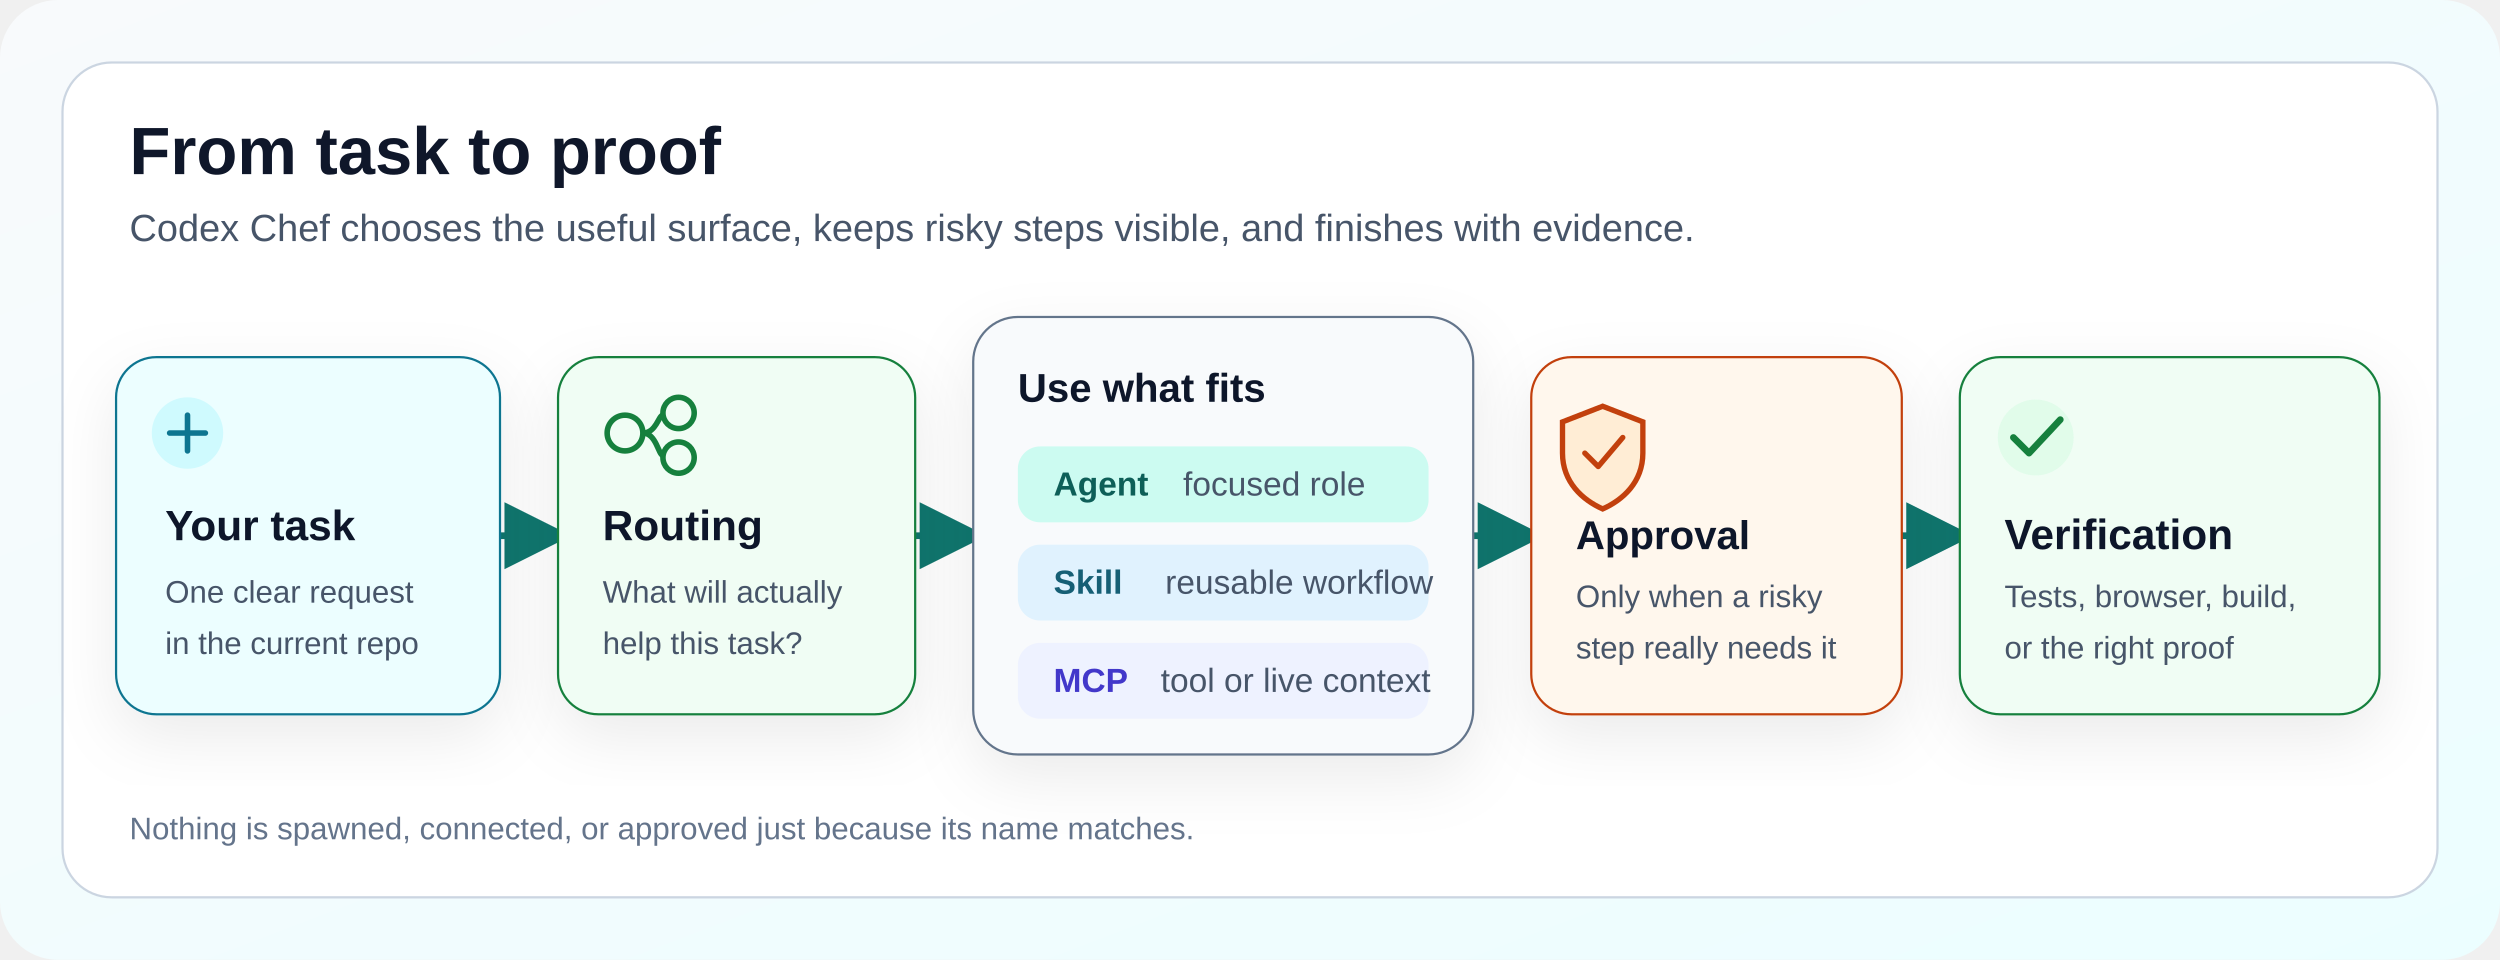
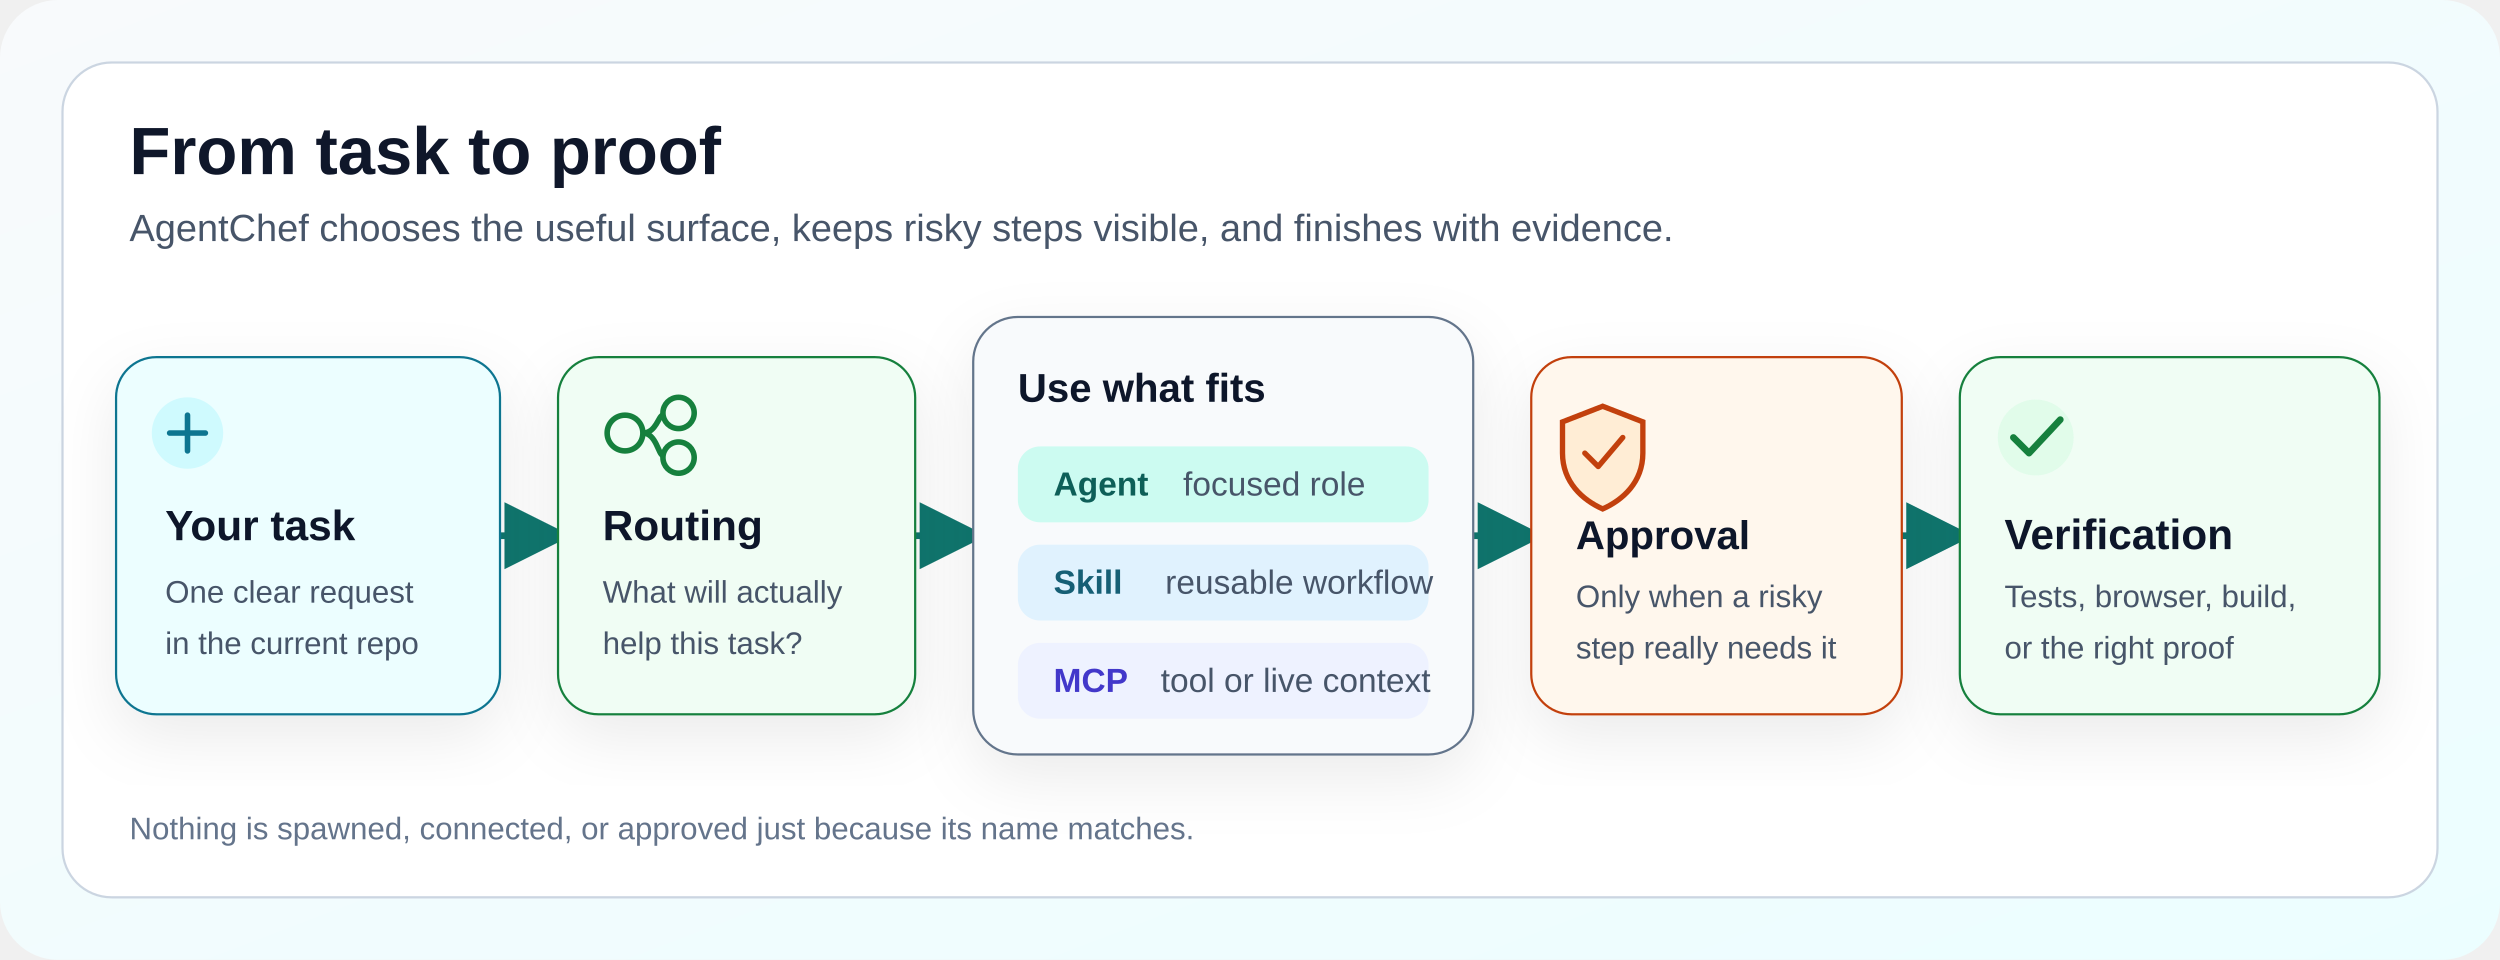
<svg xmlns="http://www.w3.org/2000/svg" width="1120" height="430" viewBox="0 0 1120 430" role="img" aria-labelledby="title desc">
  <defs>
    <linearGradient id="bg" x1="0" y1="0" x2="1" y2="1">
      <stop offset="0%" stop-color="#f8fafc" />
      <stop offset="100%" stop-color="#ecfeff" />
    </linearGradient>
    <filter id="shadow" x="-20%" y="-20%" width="140%" height="140%">
      <feDropShadow dx="0" dy="10" stdDeviation="14" flood-color="#0f172a" flood-opacity="0.08" />
    </filter>
    <marker id="arrow" markerWidth="10" markerHeight="10" refX="8" refY="5" orient="auto">
      <path d="M0 0 L10 5 L0 10 Z" fill="#0f766e" />
    </marker>
    <style>
      .route { stroke-dasharray: 8 11; animation: move 9s linear infinite; }
      .card { animation: arrive .65s cubic-bezier(.22,1,.36,1) both; }
      .d2 { animation-delay: .08s; }
      .d3 { animation-delay: .16s; }
      .d4 { animation-delay: .24s; }
      .d5 { animation-delay: .32s; }
      .pulse { transform-origin: center; animation: pulse 2.8s ease-in-out infinite; }
      @keyframes move { to { stroke-dashoffset: -152; } }
      @keyframes arrive { from { opacity: 0; transform: translateY(10px); } to { opacity: 1; transform: translateY(0); } }
      @keyframes pulse { 50% { opacity: 1; transform: scale(1.12); } }
      @media (prefers-reduced-motion: reduce) {
        .route, .card, .pulse { animation: none; }
      }
    </style>
  </defs>
  <rect width="1120" height="430" rx="26" fill="url(#bg)" />
  <rect x="28" y="28" width="1064" height="374" rx="22" fill="#ffffff" stroke="#cbd5e1" />
  <g font-family="Segoe UI, Arial, sans-serif">
    <text x="58" y="78" font-size="30" font-weight="800" fill="#0f172a">From task to proof</text>
-     <text x="58" y="108" font-size="17" fill="#475569">Codex Chef chooses the useful surface, keeps risky steps visible, and finishes with evidence.</text>
+     <text x="58" y="108" font-size="17" fill="#475569">AgentChef chooses the useful surface, keeps risky steps visible, and finishes with evidence.</text>
    <g fill="none" stroke="#0f766e" stroke-width="3" marker-end="url(#arrow)">
      <path class="route" d="M224 240 H250" />
      <path class="route" d="M410 240 H436" />
      <path class="route" d="M660 240 H686" />
      <path class="route" d="M852 240 H878" />
    </g>
    <g class="card" transform="translate(52 160)" filter="url(#shadow)">
      <rect width="172" height="160" rx="18" fill="#ecfeff" stroke="#0e7490" />
      <circle cx="32" cy="34" r="16" fill="#cffafe" />
      <path d="M24 34 H40 M32 26 V42" stroke="#0e7490" stroke-width="2.5" stroke-linecap="round" />
      <text x="22" y="82" font-size="19" font-weight="800" fill="#0f172a">Your task</text>
      <text x="22" y="110" font-size="14" fill="#475569">One clear request</text>
      <text x="22" y="133" font-size="14" fill="#475569">in the current repo</text>
    </g>
    <g class="card d2" transform="translate(250 160)" filter="url(#shadow)">
      <rect width="160" height="160" rx="18" fill="#f0fdf4" stroke="#15803d" />
      <circle cx="30" cy="34" r="8" fill="none" stroke="#15803d" stroke-width="2.5" />
      <circle cx="54" cy="25" r="7" fill="none" stroke="#15803d" stroke-width="2.5" />
      <circle cx="54" cy="45" r="7" fill="none" stroke="#15803d" stroke-width="2.5" />
      <path d="M38 34 C44 34 45 26 47 26 M38 34 C44 34 45 44 47 44" fill="none" stroke="#15803d" stroke-width="2.5" />
      <text x="20" y="82" font-size="19" font-weight="800" fill="#0f172a">Routing</text>
      <text x="20" y="110" font-size="14" fill="#475569">What will actually</text>
      <text x="20" y="133" font-size="14" fill="#475569">help this task?</text>
    </g>
    <g class="card d3" transform="translate(436 142)" filter="url(#shadow)">
      <rect width="224" height="196" rx="20" fill="#f8fafc" stroke="#64748b" />
      <text x="20" y="38" font-size="18" font-weight="800" fill="#0f172a">Use what fits</text>
      <g font-size="15" font-weight="700">
        <rect x="20" y="58" width="184" height="34" rx="10" fill="#ccfbf1" />
        <text x="36" y="80" fill="#115e59">Agent</text>
        <text x="94" y="80" font-weight="400" fill="#475569">focused role</text>
        <rect x="20" y="102" width="184" height="34" rx="10" fill="#e0f2fe" />
        <text x="36" y="124" fill="#155e75">Skill</text>
        <text x="86" y="124" font-weight="400" fill="#475569">reusable workflow</text>
        <rect x="20" y="146" width="184" height="34" rx="10" fill="#eef2ff" />
        <text x="36" y="168" fill="#4338ca">MCP</text>
        <text x="84" y="168" font-weight="400" fill="#475569">tool or live context</text>
      </g>
    </g>
    <g class="card d4" transform="translate(686 160)" filter="url(#shadow)">
      <rect width="166" height="160" rx="18" fill="#fff7ed" stroke="#c2410c" />
      <path d="M32 22 L50 29 V43 C50 56 41 64 32 68 C23 64 14 56 14 43 V29 Z" fill="#ffedd5" stroke="#c2410c" stroke-width="2.4" />
      <path d="M24 43 L30 49 L41 36" fill="none" stroke="#c2410c" stroke-width="2.4" stroke-linecap="round" stroke-linejoin="round" />
      <text x="20" y="86" font-size="18" font-weight="800" fill="#0f172a">Approval</text>
      <text x="20" y="112" font-size="14" fill="#475569">Only when a risky</text>
      <text x="20" y="135" font-size="14" fill="#475569">step really needs it</text>
    </g>
    <g class="card d5" transform="translate(878 160)" filter="url(#shadow)">
      <rect width="188" height="160" rx="18" fill="#f0fdf4" stroke="#15803d" />
      <circle class="pulse" cx="34" cy="36" r="17" fill="#dcfce7" opacity=".75" />
      <path d="M24 36 L31 43 L45 28" fill="none" stroke="#15803d" stroke-width="3" stroke-linecap="round" stroke-linejoin="round" />
      <text x="20" y="86" font-size="19" font-weight="800" fill="#0f172a">Verification</text>
      <text x="20" y="112" font-size="14" fill="#475569">Tests, browser, build,</text>
      <text x="20" y="135" font-size="14" fill="#475569">or the right proof</text>
    </g>
    <text x="58" y="376" font-size="14" fill="#64748b">Nothing is spawned, connected, or approved just because its name matches.</text>
  </g>
</svg>
